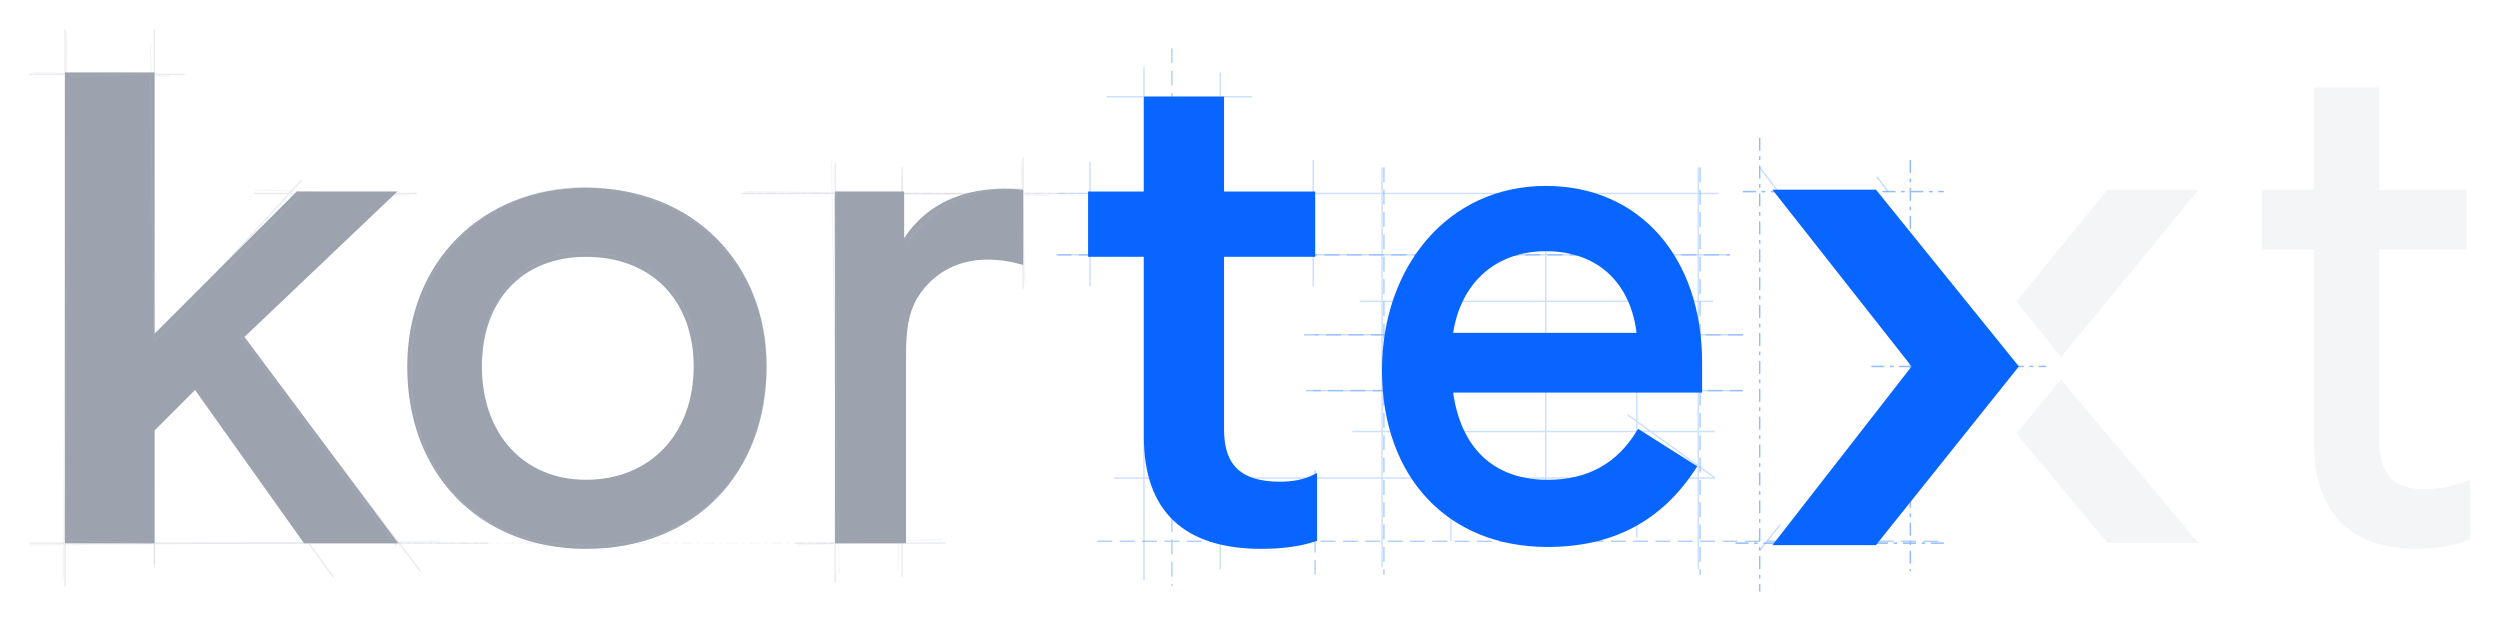
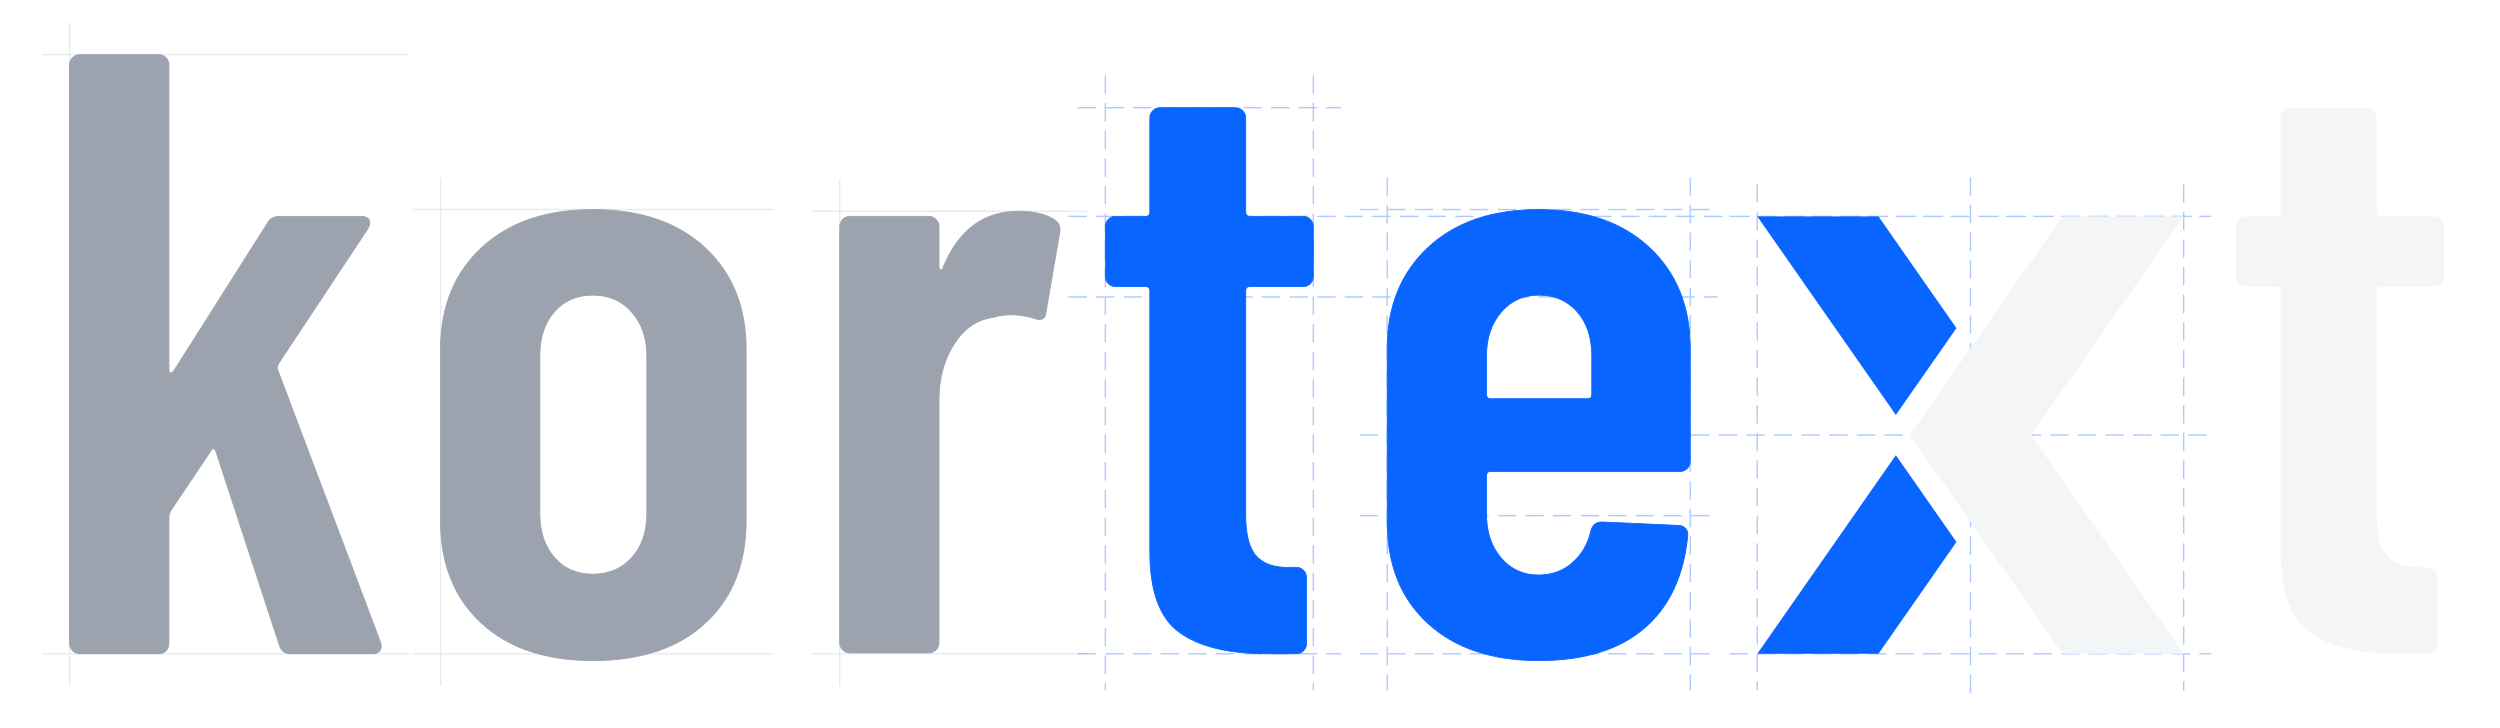
- <svg xmlns="http://www.w3.org/2000/svg" width="1344" height="334" viewBox="86 340 1344 334" role="img" aria-labelledby="title description">
-   <g id="sketch-guides" fill="none" stroke="#abb3c2" stroke-linecap="round">
-     <path opacity=".25" stroke-width=".8" d="M102 380H185 M102 632H348 M121 356V655 M169 356V643 M223 444H310 M248 437L161 532 M215 520L312 647 M189 545L265 650 M485 444H655 M514 632H594 M535 428V653 M571 430V650 M636 425V495" />
-     <path opacity=".13" stroke-width=".7" d="M104 379L177 381 M122 358L120 651 M167 364L169 645 M102 633L322 631 M223 442L306 445 M487 443L650 445 M533 427L537 648 M571 435L569 646 M635 427L637 491 M515 633L592 630" />
-     <path opacity=".12" stroke-width=".7" stroke-dasharray="5 3 1 3" d="M297 632H534 M486 444H668" />
+ <svg xmlns="http://www.w3.org/2000/svg" viewBox="222 348 1086 316" width="1086" height="316" role="img" aria-labelledby="title desc" data-font-family="Barlow Condensed" data-font-weight="600">
+   <style>
+     #sketch-guides path, #blueprint-guides path { vector-effect: non-scaling-stroke; stroke-width: 0.6px; }
+   </style>
+   <g id="sketch-guides" fill="none" stroke="#9ca3af" opacity=".23">
+     <path d="M240.254 371.726H399.596M240.254 632H399.596M252.254 357.726V646M401.376 439.025H558.116M401.376 632H558.116M413.376 425.025V646M574.769 439.769H694.475M574.769 632H694.475M586.769 425.769V646" />
  </g>
-   <g id="kor" fill="#9ca3af" fill-rule="evenodd" stroke="#9ca3af" stroke-width="2.15" stroke-linejoin="miter">
-     <path id="k" d="M122 380H168V522L246 444H297L216 521L298 631H250L191 548L168 571V631H122Z" />
-     <path id="o" d="M401 442C345 442 306 482 306 537C306 595 345 634 401 634C459 634 497 594 497 537C497 482 458 442 401 442Z M401 477C366 477 344 501 344 537C344 574 367 599 401 599C436 599 460 574 460 537C460 501 437 477 401 477Z" />
-     <path id="r" d="M536 444H571V472C582 452 604 440 635 443V481C609 474 589 482 578 500C573 509 572 518 572 532V631H536Z" />
+   <g id="blueprint-guides" fill="none" stroke="#176bff" opacity=".36" stroke-dasharray="8 4">
+     <path d="M690.157 394.779H804.51M690.157 632H804.51M702.157 380.779V648M792.51 380.779V648M812.611 439.025H968.235M812.611 632H968.235M824.611 425.025V648M956.235 425.025V648M973.361 442H1182.589M973.361 632H1182.589M985.361 428V648M1170.589 428V648M686.157 442H1180.589M686.157 477H968.235M812.611 537H1182.589M812.611 572H968.235M1077.975 425V650" />
  </g>
-   <g id="pencil-edge" fill="none" stroke="#aab2c0" stroke-width=".6" opacity=".32">
-     <path d="M123.4 381L166.8 379.7L168.8 523.3L247 445 M122.9 382L120.9 630.2L166.8 632 M215 520L299 633 M307.3 536C306 484 344 440.7 401 440.8C460 442.8 498.6 484 498 537C498 595 458 635.2 401 633.1C343 634.8 304.9 594 307.3 536 M344.8 538C344 501 366 475.6 401 475.8C438 477 461 501 461.4 537 M534.6 444.8L536.8 632 M573 472C587 450 607 440 635.6 441.7" />
+   <g id="kor">
+     <path data-letter="k" transform="translate(235.1499 632) scale(0.37182 -0.37182)" fill="#9ca3af" stroke="#9ca3af" d="M158.500 3.500C160.833 5.833 162.000 8.667 162.000 12.000L162.000 161.000C162.000 162.333 162.667 164.333 164.000 167.000L211.000 237.000C211.667 239.000 212.667 239.833 214.000 239.500C215.333 239.167 216.333 238.000 217.000 236.000L291.000 10.000C293.000 3.333 297.333 0.000 304.000 0.000L399.000 0.000C406.333 0.000 410.000 3.000 410.000 9.000C410.000 11.000 409.667 12.667 409.000 14.000L289.000 332.000C288.333 334.000 288.667 336.333 290.000 339.000L394.000 496.000C396.667 500.000 397.333 503.500 396.000 506.500C394.667 509.500 391.667 511.000 387.000 511.000L291.000 511.000C284.333 511.000 279.667 508.333 277.000 503.000L168.000 331.000C166.667 329.000 165.333 328.000 164.000 328.000C162.667 328.000 162.000 329.333 162.000 332.000L162.000 688.000C162.000 691.333 160.833 694.167 158.500 696.500C156.167 698.833 153.333 700.000 150.000 700.000L58.000 700.000C54.667 700.000 51.833 698.833 49.500 696.500C47.167 694.167 46.000 691.333 46.000 688.000L46.000 12.000C46.000 8.667 47.167 5.833 49.500 3.500C51.833 1.167 54.667 0.000 58.000 0.000L150.000 0.000C153.333 0.000 156.167 1.167 158.500 3.500Z" />
+     <path data-letter="o" transform="translate(399.2469 632) scale(0.37182 -0.37182)" fill="#9ca3af" stroke="#9ca3af" d="M347.500 36.000C379.167 65.333 395.000 105.000 395.000 155.000L395.000 356.000C395.000 405.333 379.000 444.833 347.000 474.500C315.000 504.167 271.333 519.000 216.000 519.000C161.333 519.000 118.000 504.167 86.000 474.500C54.000 444.833 38.000 405.333 38.000 356.000L38.000 155.000C38.000 105.000 53.833 65.333 85.500 36.000C117.167 6.667 160.667 -8.000 216.000 -8.000C272.000 -8.000 315.833 6.667 347.500 36.000ZM171.000 112.500C159.667 125.500 154.000 142.667 154.000 164.000L154.000 348.000C154.000 369.333 159.667 386.500 171.000 399.500C182.333 412.500 197.333 419.000 216.000 419.000C234.667 419.000 249.833 412.333 261.500 399.000C273.167 385.667 279.000 368.667 279.000 348.000L279.000 164.000C279.000 142.667 273.167 125.500 261.500 112.500C249.833 99.500 234.667 93.000 216.000 93.000C197.333 93.000 182.333 99.500 171.000 112.500Z" />
+     <path data-letter="r" transform="translate(569.6649 632) scale(0.37182 -0.37182)" fill="#9ca3af" stroke="#9ca3af" d="M158.500 4.500C160.833 6.833 162.000 9.667 162.000 13.000L162.000 296.000C162.000 321.333 167.833 343.167 179.500 361.500C191.167 379.833 206.333 390.333 225.000 393.000C231.667 395.000 239.000 396.000 247.000 396.000C255.000 396.000 263.667 394.667 273.000 392.000C281.667 388.667 286.333 391.000 287.000 399.000L303.000 492.000C304.333 498.667 302.333 503.667 297.000 507.000C287.000 513.667 273.000 517.000 255.000 517.000C214.333 517.000 185.000 495.333 167.000 452.000C166.333 449.333 165.333 448.167 164.000 448.500C162.667 448.833 162.000 450.333 162.000 453.000L162.000 499.000C162.000 502.333 160.833 505.167 158.500 507.500C156.167 509.833 153.333 511.000 150.000 511.000L58.000 511.000C54.667 511.000 51.833 509.833 49.500 507.500C47.167 505.167 46.000 502.333 46.000 499.000L46.000 13.000C46.000 9.667 47.167 6.833 49.500 4.500C51.833 2.167 54.667 1.000 58.000 1.000L150.000 1.000C153.333 1.000 156.167 2.167 158.500 4.500Z" />
  </g>
-   <g id="blueprint-guides" fill="none" stroke="#609cff" stroke-width=".8">
-     <path opacity=".32" d="M681 392H759 M701 376V652 M742 379V646 M672 427V494 M792 426V494 M655 444H1010 M655 477H1016 M685 597H1008 M829 430V645 M999 430V646 M817 502H1007 M793 520H1023 M792 550H1023 M813 572H1008 M866 474V631 M966 475V629 M917 442V633 M961 563L1008 597" />
-     <path opacity=".48" stroke-dasharray="8 4" d="M716 366V655 M676 631H1130 M654 477H1016 M787 520H1025 M788 550H1023 M793 593V653 M830 430V649 M1000 430V649" />
-     <path opacity=".68" stroke-dasharray="7 3 2 3" d="M1032 414V658 M1113 426V647 M1023 443H1131 M1092 537H1186 M1019 632H1132" />
-     <path opacity=".34" d="M1032 430L1042 443 M1095 435L1101 443 M1094 631L1105 617 M1032 636L1043 622" />
-   </g>
-   <g id="blueprint" fill="#0865ff" fill-rule="evenodd" stroke="#0865ff" stroke-width="2.1" stroke-linejoin="miter">
-     <path id="blue-t" d="M702 393H743V444H792V477H743V571C743 591 753 600 774 600C781 600 787 599 793 596V630C784 633 774 634 764 634C723 634 702 614 702 575V477H672V444H702Z" />
-     <path id="e" d="M1000 550H866C870 581 888 599 918 599C940 599 956 590 967 572L997 591C979 619 953 633 918 633C865 633 830 596 830 539C830 484 865 441 917 441C967 441 1000 479 1000 535Z M866 520H967C964 492 946 474 917 474C890 474 870 491 866 520Z" />
-     <path id="x-blue" d="M1041 443H1094L1170 537L1094 632H1041L1115 537Z" />
+   <g id="blueprint">
+     <path data-letter="t" transform="translate(695.8363 632) scale(0.37182 -0.37182)" fill="#0865ff" stroke="#0865ff" d="M248.500 3.500C250.833 5.833 252.000 8.667 252.000 12.000L252.000 89.000C252.000 92.333 250.833 95.167 248.500 97.500C246.167 99.833 243.333 101.000 240.000 101.000L233.000 101.000C215.667 100.333 202.667 104.500 194.000 113.500C185.333 122.500 181.000 138.667 181.000 162.000L181.000 424.000C181.000 427.333 182.667 429.000 186.000 429.000L248.000 429.000C251.333 429.000 254.167 430.167 256.500 432.500C258.833 434.833 260.000 437.667 260.000 441.000L260.000 499.000C260.000 502.333 258.833 505.167 256.500 507.500C254.167 509.833 251.333 511.000 248.000 511.000L186.000 511.000C182.667 511.000 181.000 512.667 181.000 516.000L181.000 626.000C181.000 629.333 179.833 632.167 177.500 634.500C175.167 636.833 172.333 638.000 169.000 638.000L81.000 638.000C77.667 638.000 74.833 636.833 72.500 634.500C70.167 632.167 69.000 629.333 69.000 626.000L69.000 516.000C69.000 512.667 67.333 511.000 64.000 511.000L29.000 511.000C25.667 511.000 22.833 509.833 20.500 507.500C18.167 505.167 17.000 502.333 17.000 499.000L17.000 441.000C17.000 437.667 18.167 434.833 20.500 432.500C22.833 430.167 25.667 429.000 29.000 429.000L64.000 429.000C67.333 429.000 69.000 427.333 69.000 424.000L69.000 119.000C69.000 73.000 80.500 41.667 103.500 25.000C126.500 8.333 160.667 0.000 206.000 0.000L240.000 0.000C243.333 0.000 246.167 1.167 248.500 3.500Z" />
+     <path data-letter="e" transform="translate(810.4813 632) scale(0.37182 -0.37182)" fill="#0865ff" stroke="#0865ff" d="M338.000 29.500C367.333 54.500 384.333 90.333 389.000 137.000C389.667 141.000 388.833 144.167 386.500 146.500C384.167 148.833 381.333 150.000 378.000 150.000L289.000 154.000C282.333 154.000 278.000 150.667 276.000 144.000C272.667 128.667 265.500 116.167 254.500 106.500C243.500 96.833 230.333 92.000 215.000 92.000C197.000 92.000 182.333 98.667 171.000 112.000C159.667 125.333 154.000 142.333 154.000 163.000L154.000 208.000C154.000 211.333 155.667 213.000 159.000 213.000L380.000 213.000C383.333 213.000 386.167 214.167 388.500 216.500C390.833 218.833 392.000 221.667 392.000 225.000L392.000 357.000C392.000 405.667 376.167 444.833 344.500 474.500C312.833 504.167 269.667 519.000 215.000 519.000C160.333 519.000 117.167 504.167 85.500 474.500C53.833 444.833 38.000 405.667 38.000 357.000L38.000 154.000C38.000 104.000 53.833 64.500 85.500 35.500C117.167 6.500 160.333 -8.000 215.000 -8.000C267.667 -8.000 308.667 4.500 338.000 29.500ZM159.000 298.000C155.667 298.000 154.000 299.667 154.000 303.000L154.000 348.000C154.000 368.667 159.667 385.667 171.000 399.000C182.333 412.333 197.000 419.000 215.000 419.000C233.667 419.000 248.667 412.500 260.000 399.500C271.333 386.500 277.000 369.333 277.000 348.000L277.000 303.000C277.000 299.667 275.333 298.000 272.000 298.000Z" />
+     <path id="x-blue" fill="#0865ff" stroke="none" d="M985.361 442L1038.001 442L1071.878 490.546L1045.558 528.263Z M1045.558 545.737L1071.878 583.454L1038.001 632L985.361 632Z" />
  </g>
  <g id="final" fill="#f4f5f7">
-     <path id="x-final" d="M1219 442H1268L1194 532L1170 502Z M1194 544L1268 632H1219L1170 573Z" />
-     <path id="final-t" d="M1330 387H1365V442H1412V474H1365V576C1365 595 1373 603 1389 603C1398 603 1406 601 1414 598V630C1406 633 1397 635 1385 635C1349 635 1330 615 1330 578V474H1302V442H1330Z" />
+     <path id="x-final" d="M1117.949 442L1170.589 442L1104.295 537L1170.589 632L1117.949 632L1051.655 537Z" />
+     <path data-letter="t" transform="translate(1187.073 632) scale(0.37182 -0.37182)" fill="#f4f5f7" stroke="none" d="M248.500 3.500C250.833 5.833 252.000 8.667 252.000 12.000L252.000 89.000C252.000 92.333 250.833 95.167 248.500 97.500C246.167 99.833 243.333 101.000 240.000 101.000L233.000 101.000C215.667 100.333 202.667 104.500 194.000 113.500C185.333 122.500 181.000 138.667 181.000 162.000L181.000 424.000C181.000 427.333 182.667 429.000 186.000 429.000L248.000 429.000C251.333 429.000 254.167 430.167 256.500 432.500C258.833 434.833 260.000 437.667 260.000 441.000L260.000 499.000C260.000 502.333 258.833 505.167 256.500 507.500C254.167 509.833 251.333 511.000 248.000 511.000L186.000 511.000C182.667 511.000 181.000 512.667 181.000 516.000L181.000 626.000C181.000 629.333 179.833 632.167 177.500 634.500C175.167 636.833 172.333 638.000 169.000 638.000L81.000 638.000C77.667 638.000 74.833 636.833 72.500 634.500C70.167 632.167 69.000 629.333 69.000 626.000L69.000 516.000C69.000 512.667 67.333 511.000 64.000 511.000L29.000 511.000C25.667 511.000 22.833 509.833 20.500 507.500C18.167 505.167 17.000 502.333 17.000 499.000L17.000 441.000C17.000 437.667 18.167 434.833 20.500 432.500C22.833 430.167 25.667 429.000 29.000 429.000L64.000 429.000C67.333 429.000 69.000 427.333 69.000 424.000L69.000 119.000C69.000 73.000 80.500 41.667 103.500 25.000C126.500 8.333 160.667 0.000 206.000 0.000L240.000 0.000C243.333 0.000 246.167 1.167 248.500 3.500Z" />
  </g>
</svg>
